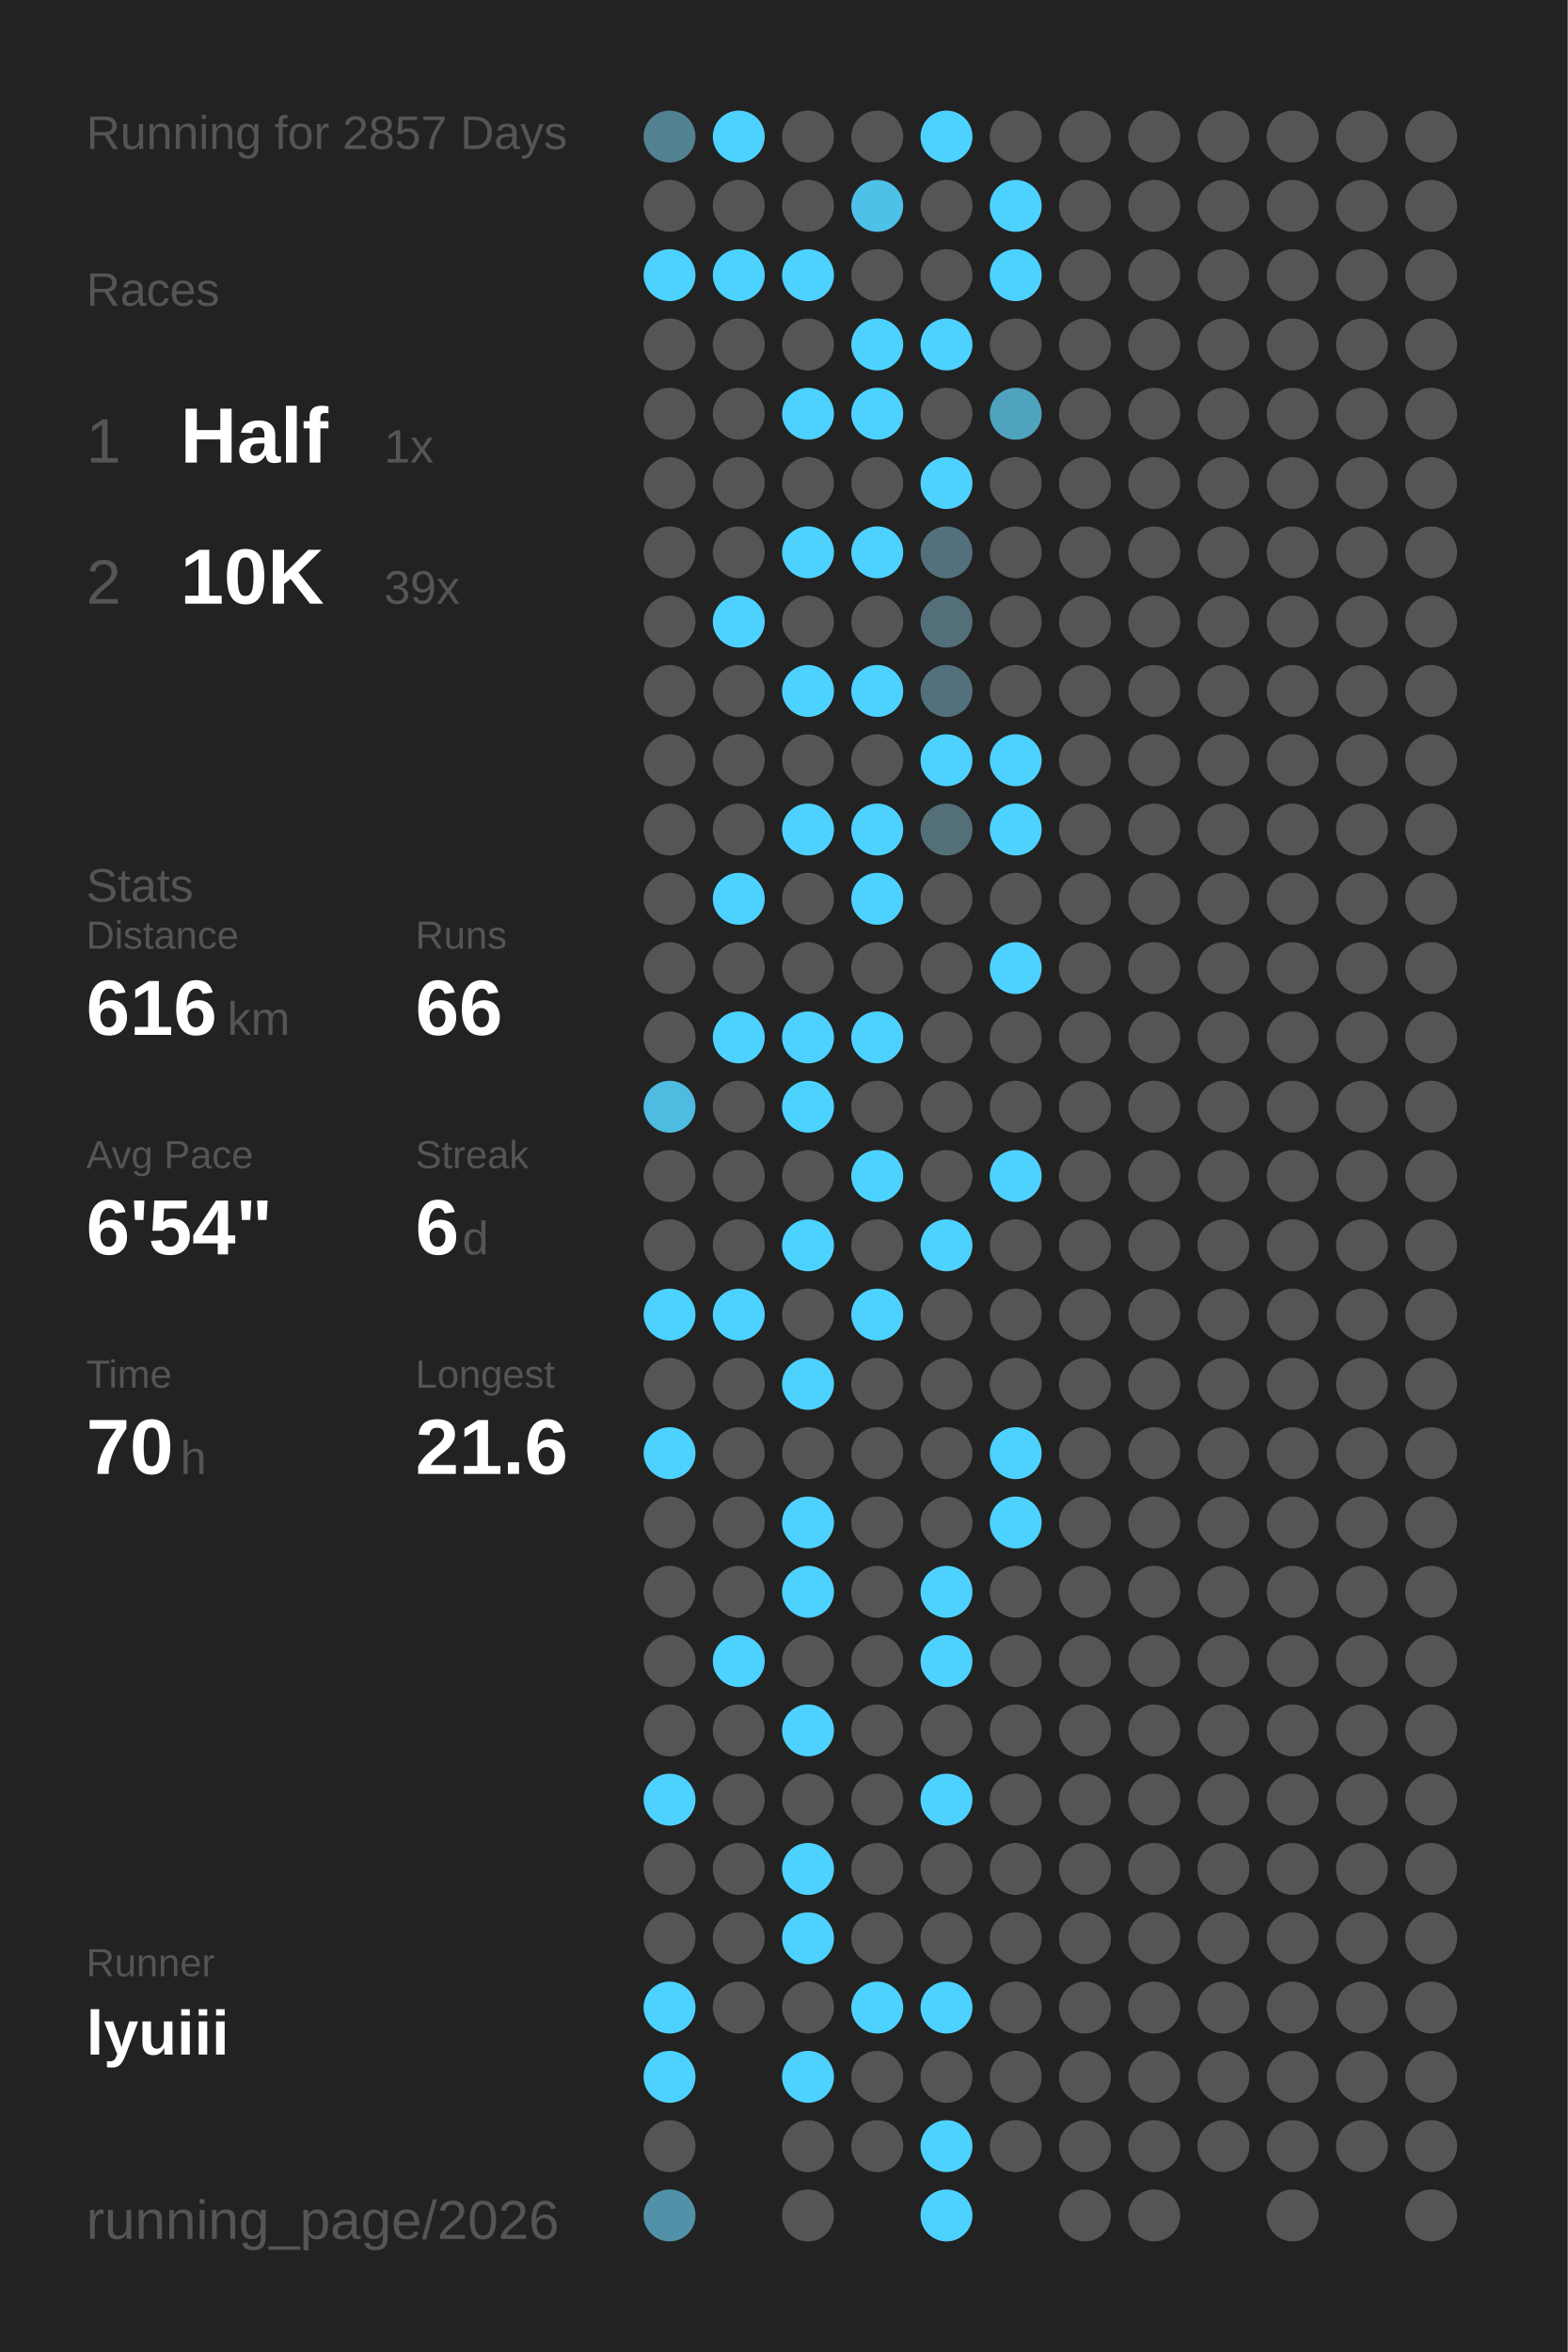
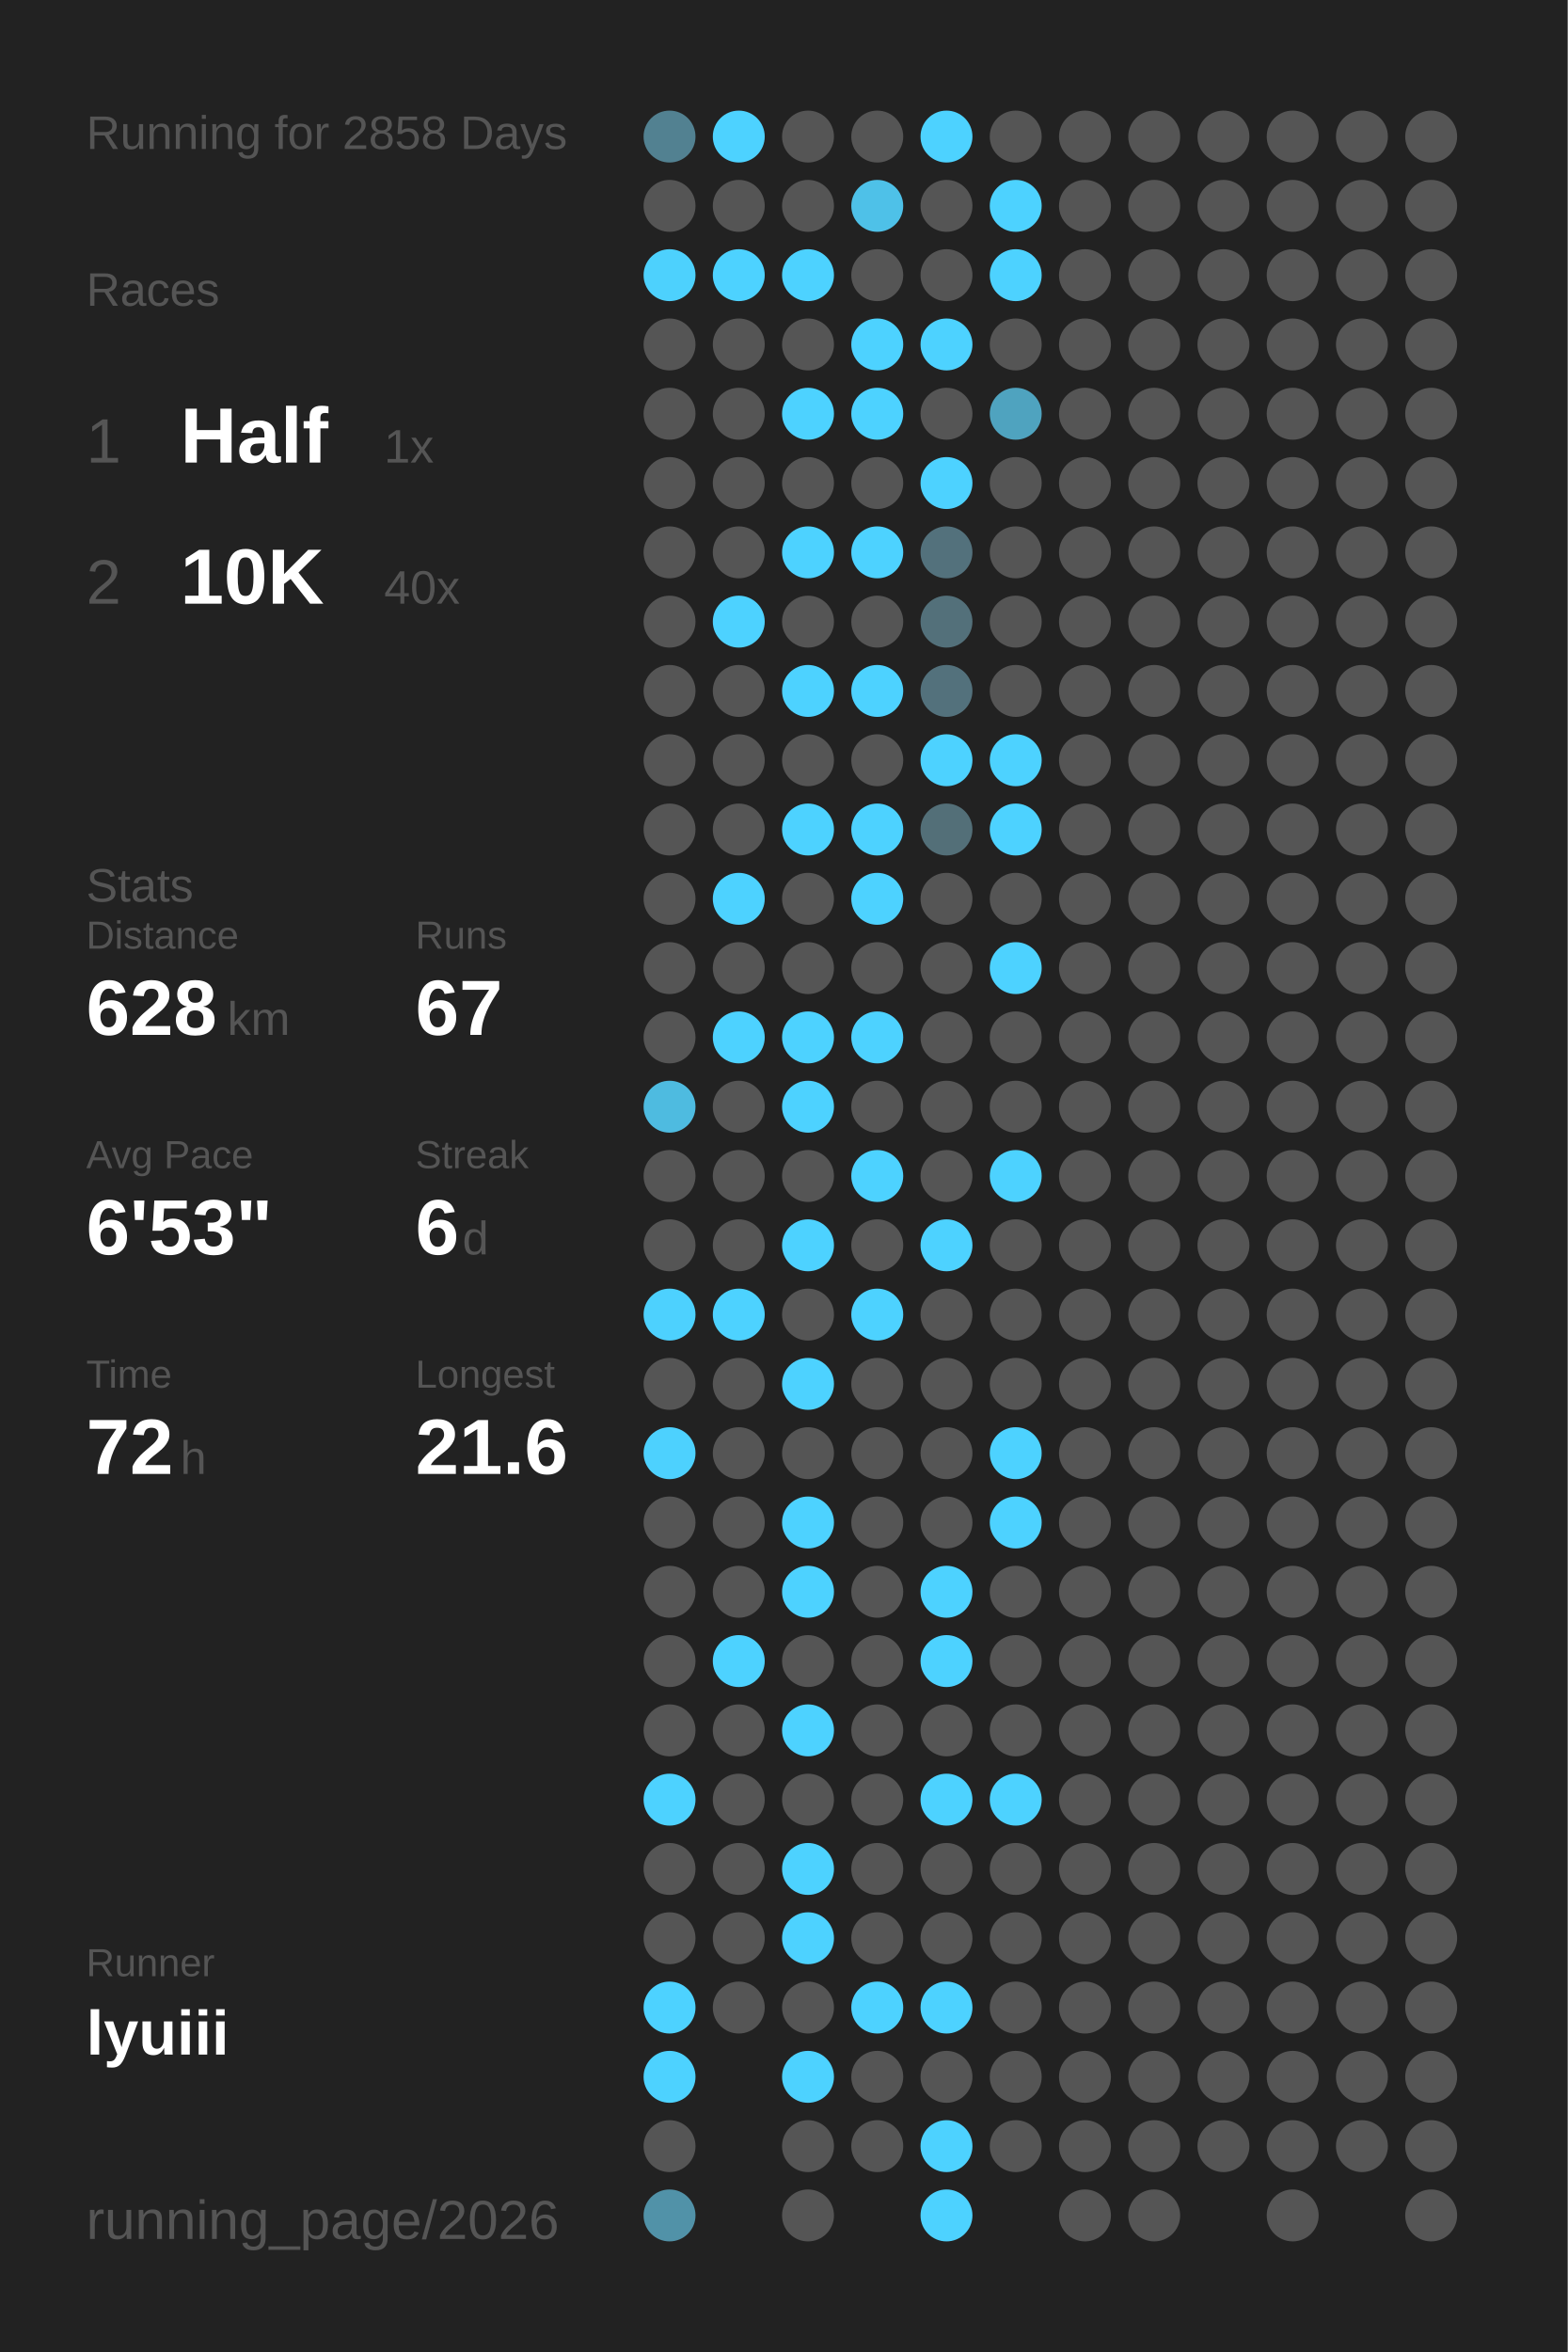
<svg xmlns="http://www.w3.org/2000/svg" baseProfile="full" height="300mm" version="1.1" viewBox="0,0,200,300" width="200mm">
  <defs />
  <rect fill="#222222" height="300" width="200" x="0" y="0" />
-   <text fill="#555555" style="font-size:6px; font-family:Arial;" x="11" y="19">Running for 2857 Days</text>
+   <text fill="#555555" style="font-size:6px; font-family:Arial;" x="11" y="19">Running for 2858 Days</text>
  <text fill="#555555" style="font-size:6px; font-family:Arial;" x="11" y="39">Races</text>
  <text fill="#555555" style="font-size:8px; font-family:Arial;" x="11" y="59">1</text>
  <text fill="#FFFFFF" style="font-size:10px; font-family:Arial; font-weight:bold;" x="23" y="59">Half</text>
  <text fill="#555555" style="font-size:6px; font-family:Arial;" x="49" y="59">1x</text>
  <text fill="#555555" style="font-size:8px; font-family:Arial;" x="11" y="77">2</text>
  <text fill="#FFFFFF" style="font-size:10px; font-family:Arial; font-weight:bold;" x="23" y="77">10K</text>
-   <text fill="#555555" style="font-size:6px; font-family:Arial;" x="49" y="77">39x</text>
+   <text fill="#555555" style="font-size:6px; font-family:Arial;" x="49" y="77">40x</text>
  <text fill="#555555" style="font-size:6px; font-family:Arial;" x="11" y="115">Stats</text>
  <text fill="#555555" style="font-size:5px; font-family:Arial;" x="11" y="121">Distance</text>
-   <text fill="#FFFFFF" style="font-size:10px; font-family:Arial; font-weight:bold;" x="11" y="132">616</text>
+   <text fill="#FFFFFF" style="font-size:10px; font-family:Arial; font-weight:bold;" x="11" y="132">628</text>
  <text fill="#555555" style="font-size:6px; font-family:Arial;" x="29" y="132">km</text>
  <text fill="#555555" style="font-size:5px; font-family:Arial;" x="53" y="121">Runs</text>
-   <text fill="#FFFFFF" style="font-size:10px; font-family:Arial; font-weight:bold;" x="53" y="132">66</text>
+   <text fill="#FFFFFF" style="font-size:10px; font-family:Arial; font-weight:bold;" x="53" y="132">67</text>
  <text fill="#555555" style="font-size:5px; font-family:Arial;" x="11" y="149">Avg Pace</text>
-   <text fill="#FFFFFF" style="font-size:10px; font-family:Arial; font-weight:bold;" x="11" y="160">6'54"</text>
+   <text fill="#FFFFFF" style="font-size:10px; font-family:Arial; font-weight:bold;" x="11" y="160">6'53"</text>
  <text fill="#555555" style="font-size:5px; font-family:Arial;" x="53" y="149">Streak</text>
  <text fill="#FFFFFF" style="font-size:10px; font-family:Arial; font-weight:bold;" x="53" y="160">6</text>
  <text fill="#555555" style="font-size:6px; font-family:Arial;" x="59" y="160">d</text>
  <text fill="#555555" style="font-size:5px; font-family:Arial;" x="11" y="177">Time</text>
-   <text fill="#FFFFFF" style="font-size:10px; font-family:Arial; font-weight:bold;" x="11" y="188">70</text>
+   <text fill="#FFFFFF" style="font-size:10px; font-family:Arial; font-weight:bold;" x="11" y="188">72</text>
  <text fill="#555555" style="font-size:6px; font-family:Arial;" x="23" y="188">h</text>
  <text fill="#555555" style="font-size:5px; font-family:Arial;" x="53" y="177">Longest</text>
  <text fill="#FFFFFF" style="font-size:10px; font-family:Arial; font-weight:bold;" x="53" y="188">21.6</text>
  <text fill="#555555" style="font-size:5px; font-family:Arial;" x="11" y="252.065">Runner</text>
  <text fill="#FFFFFF" style="font-size:8px; font-family:Arial; font-weight:bold;" x="11" y="262.065">lyuiii</text>
  <text fill="#555555" style="font-size:7px; font-family:Arial;" x="11" y="285.581">running_page/2026</text>
  <circle cx="85.417" cy="17.419" fill="#528191" r="3.312" />
  <circle cx="85.417" cy="26.258" fill="#555555" r="3.312" />
  <circle cx="85.417" cy="35.097" fill="#4dd1fd" r="3.312" />
  <circle cx="85.417" cy="43.935" fill="#555555" r="3.312" />
  <circle cx="85.417" cy="52.774" fill="#555555" r="3.312" />
  <circle cx="85.417" cy="61.613" fill="#555555" r="3.312" />
  <circle cx="85.417" cy="70.452" fill="#555555" r="3.312" />
  <circle cx="85.417" cy="79.29" fill="#555555" r="3.312" />
  <circle cx="85.417" cy="88.129" fill="#555555" r="3.312" />
  <circle cx="85.417" cy="96.968" fill="#555555" r="3.312" />
  <circle cx="85.417" cy="105.806" fill="#555555" r="3.312" />
  <circle cx="85.417" cy="114.645" fill="#555555" r="3.312" />
  <circle cx="85.417" cy="123.484" fill="#555555" r="3.312" />
  <circle cx="85.417" cy="132.323" fill="#555555" r="3.312" />
  <circle cx="85.417" cy="141.161" fill="#4ebbe0" r="3.312" />
  <circle cx="85.417" cy="150" fill="#555555" r="3.312" />
  <circle cx="85.417" cy="158.839" fill="#555555" r="3.312" />
  <circle cx="85.417" cy="167.677" fill="#4dd1fe" r="3.312" />
  <circle cx="85.417" cy="176.516" fill="#555555" r="3.312" />
  <circle cx="85.417" cy="185.355" fill="#4dd1fe" r="3.312" />
  <circle cx="85.417" cy="194.194" fill="#555555" r="3.312" />
  <circle cx="85.417" cy="203.032" fill="#555555" r="3.312" />
  <circle cx="85.417" cy="211.871" fill="#555555" r="3.312" />
  <circle cx="85.417" cy="220.71" fill="#555555" r="3.312" />
  <circle cx="85.417" cy="229.548" fill="#4DD2FF" r="3.312" />
  <circle cx="85.417" cy="238.387" fill="#555555" r="3.312" />
  <circle cx="85.417" cy="247.226" fill="#555555" r="3.312" />
  <circle cx="85.417" cy="256.065" fill="#4DD2FF" r="3.312" />
  <circle cx="85.417" cy="264.903" fill="#4DD2FF" r="3.312" />
  <circle cx="85.417" cy="273.742" fill="#555555" r="3.312" />
  <circle cx="85.417" cy="282.581" fill="#5192a8" r="3.312" />
  <circle cx="94.25" cy="17.419" fill="#4DD2FF" r="3.312" />
  <circle cx="94.25" cy="26.258" fill="#555555" r="3.312" />
  <circle cx="94.25" cy="35.097" fill="#4DD2FF" r="3.312" />
  <circle cx="94.25" cy="43.935" fill="#555555" r="3.312" />
  <circle cx="94.25" cy="52.774" fill="#555555" r="3.312" />
  <circle cx="94.25" cy="61.613" fill="#555555" r="3.312" />
  <circle cx="94.25" cy="70.452" fill="#555555" r="3.312" />
  <circle cx="94.25" cy="79.29" fill="#4DD2FF" r="3.312" />
  <circle cx="94.25" cy="88.129" fill="#555555" r="3.312" />
  <circle cx="94.25" cy="96.968" fill="#555555" r="3.312" />
  <circle cx="94.25" cy="105.806" fill="#555555" r="3.312" />
  <circle cx="94.25" cy="114.645" fill="#4DD2FF" r="3.312" />
  <circle cx="94.25" cy="123.484" fill="#555555" r="3.312" />
  <circle cx="94.25" cy="132.323" fill="#4DD2FF" r="3.312" />
  <circle cx="94.25" cy="141.161" fill="#555555" r="3.312" />
  <circle cx="94.25" cy="150" fill="#555555" r="3.312" />
  <circle cx="94.25" cy="158.839" fill="#555555" r="3.312" />
  <circle cx="94.25" cy="167.677" fill="#4DD2FF" r="3.312" />
  <circle cx="94.25" cy="176.516" fill="#555555" r="3.312" />
  <circle cx="94.25" cy="185.355" fill="#555555" r="3.312" />
  <circle cx="94.25" cy="194.194" fill="#555555" r="3.312" />
  <circle cx="94.25" cy="203.032" fill="#555555" r="3.312" />
  <circle cx="94.25" cy="211.871" fill="#4DD2FF" r="3.312" />
  <circle cx="94.25" cy="220.71" fill="#555555" r="3.312" />
  <circle cx="94.25" cy="229.548" fill="#555555" r="3.312" />
  <circle cx="94.25" cy="238.387" fill="#555555" r="3.312" />
  <circle cx="94.25" cy="247.226" fill="#555555" r="3.312" />
  <circle cx="94.25" cy="256.065" fill="#555555" r="3.312" />
  <circle cx="103.083" cy="17.419" fill="#555555" r="3.312" />
  <circle cx="103.083" cy="26.258" fill="#555555" r="3.312" />
  <circle cx="103.083" cy="35.097" fill="#4DD2FF" r="3.312" />
  <circle cx="103.083" cy="43.935" fill="#555555" r="3.312" />
  <circle cx="103.083" cy="52.774" fill="#4DD2FF" r="3.312" />
  <circle cx="103.083" cy="61.613" fill="#555555" r="3.312" />
  <circle cx="103.083" cy="70.452" fill="#4DD2FF" r="3.312" />
  <circle cx="103.083" cy="79.29" fill="#555555" r="3.312" />
  <circle cx="103.083" cy="88.129" fill="#4DD2FF" r="3.312" />
  <circle cx="103.083" cy="96.968" fill="#555555" r="3.312" />
  <circle cx="103.083" cy="105.806" fill="#4DD2FF" r="3.312" />
  <circle cx="103.083" cy="114.645" fill="#555555" r="3.312" />
  <circle cx="103.083" cy="123.484" fill="#555555" r="3.312" />
  <circle cx="103.083" cy="132.323" fill="#4DD2FF" r="3.312" />
  <circle cx="103.083" cy="141.161" fill="#4DD2FF" r="3.312" />
  <circle cx="103.083" cy="150" fill="#555555" r="3.312" />
  <circle cx="103.083" cy="158.839" fill="#4DD2FF" r="3.312" />
  <circle cx="103.083" cy="167.677" fill="#555555" r="3.312" />
  <circle cx="103.083" cy="176.516" fill="#4DD2FF" r="3.312" />
  <circle cx="103.083" cy="185.355" fill="#555555" r="3.312" />
  <circle cx="103.083" cy="194.194" fill="#4DD2FF" r="3.312" />
  <circle cx="103.083" cy="203.032" fill="#4DD2FF" r="3.312" />
  <circle cx="103.083" cy="211.871" fill="#555555" r="3.312" />
  <circle cx="103.083" cy="220.71" fill="#4DD2FF" r="3.312" />
  <circle cx="103.083" cy="229.548" fill="#555555" r="3.312" />
  <circle cx="103.083" cy="238.387" fill="#4DD2FF" r="3.312" />
  <circle cx="103.083" cy="247.226" fill="#4DD2FF" r="3.312" />
  <circle cx="103.083" cy="256.065" fill="#555555" r="3.312" />
  <circle cx="103.083" cy="264.903" fill="#4DD2FF" r="3.312" />
  <circle cx="103.083" cy="273.742" fill="#555555" r="3.312" />
  <circle cx="103.083" cy="282.581" fill="#555555" r="3.312" />
  <circle cx="111.917" cy="17.419" fill="#555555" r="3.312" />
  <circle cx="111.917" cy="26.258" fill="#4ec1e8" r="3.312" />
  <circle cx="111.917" cy="35.097" fill="#555555" r="3.312" />
  <circle cx="111.917" cy="43.935" fill="#4DD2FF" r="3.312" />
  <circle cx="111.917" cy="52.774" fill="#4DD2FF" r="3.312" />
  <circle cx="111.917" cy="61.613" fill="#555555" r="3.312" />
  <circle cx="111.917" cy="70.452" fill="#4DD2FF" r="3.312" />
  <circle cx="111.917" cy="79.29" fill="#555555" r="3.312" />
  <circle cx="111.917" cy="88.129" fill="#4DD2FF" r="3.312" />
  <circle cx="111.917" cy="96.968" fill="#555555" r="3.312" />
  <circle cx="111.917" cy="105.806" fill="#4DD2FF" r="3.312" />
  <circle cx="111.917" cy="114.645" fill="#4DD2FF" r="3.312" />
  <circle cx="111.917" cy="123.484" fill="#555555" r="3.312" />
  <circle cx="111.917" cy="132.323" fill="#4DD2FF" r="3.312" />
  <circle cx="111.917" cy="141.161" fill="#555555" r="3.312" />
  <circle cx="111.917" cy="150" fill="#4DD2FF" r="3.312" />
  <circle cx="111.917" cy="158.839" fill="#555555" r="3.312" />
  <circle cx="111.917" cy="167.677" fill="#4DD2FF" r="3.312" />
  <circle cx="111.917" cy="176.516" fill="#555555" r="3.312" />
  <circle cx="111.917" cy="185.355" fill="#555555" r="3.312" />
  <circle cx="111.917" cy="194.194" fill="#555555" r="3.312" />
  <circle cx="111.917" cy="203.032" fill="#555555" r="3.312" />
  <circle cx="111.917" cy="211.871" fill="#555555" r="3.312" />
  <circle cx="111.917" cy="220.71" fill="#555555" r="3.312" />
  <circle cx="111.917" cy="229.548" fill="#555555" r="3.312" />
  <circle cx="111.917" cy="238.387" fill="#555555" r="3.312" />
  <circle cx="111.917" cy="247.226" fill="#555555" r="3.312" />
  <circle cx="111.917" cy="256.065" fill="#4DD2FF" r="3.312" />
  <circle cx="111.917" cy="264.903" fill="#555555" r="3.312" />
  <circle cx="111.917" cy="273.742" fill="#555555" r="3.312" />
  <circle cx="120.75" cy="17.419" fill="#4DD2FF" r="3.312" />
  <circle cx="120.75" cy="26.258" fill="#555555" r="3.312" />
  <circle cx="120.75" cy="35.097" fill="#555555" r="3.312" />
  <circle cx="120.75" cy="43.935" fill="#4DD2FF" r="3.312" />
  <circle cx="120.75" cy="52.774" fill="#555555" r="3.312" />
  <circle cx="120.75" cy="61.613" fill="#4DD2FF" r="3.312" />
  <circle cx="120.75" cy="70.452" fill="#53717c" r="3.312" />
  <circle cx="120.75" cy="79.29" fill="#53707a" r="3.312" />
  <circle cx="120.75" cy="88.129" fill="#53717c" r="3.312" />
  <circle cx="120.75" cy="96.968" fill="#4DD2FF" r="3.312" />
  <circle cx="120.75" cy="105.806" fill="#536f78" r="3.312" />
  <circle cx="120.75" cy="114.645" fill="#555555" r="3.312" />
  <circle cx="120.75" cy="123.484" fill="#555555" r="3.312" />
  <circle cx="120.75" cy="132.323" fill="#555555" r="3.312" />
  <circle cx="120.75" cy="141.161" fill="#555555" r="3.312" />
  <circle cx="120.75" cy="150" fill="#555555" r="3.312" />
  <circle cx="120.75" cy="158.839" fill="#4DD2FF" r="3.312" />
  <circle cx="120.75" cy="167.677" fill="#555555" r="3.312" />
  <circle cx="120.75" cy="176.516" fill="#555555" r="3.312" />
  <circle cx="120.75" cy="185.355" fill="#555555" r="3.312" />
  <circle cx="120.75" cy="194.194" fill="#555555" r="3.312" />
  <circle cx="120.75" cy="203.032" fill="#4DD2FF" r="3.312" />
  <circle cx="120.75" cy="211.871" fill="#4DD2FF" r="3.312" />
  <circle cx="120.75" cy="220.71" fill="#555555" r="3.312" />
  <circle cx="120.75" cy="229.548" fill="#4DD2FF" r="3.312" />
  <circle cx="120.75" cy="238.387" fill="#555555" r="3.312" />
  <circle cx="120.75" cy="247.226" fill="#555555" r="3.312" />
  <circle cx="120.75" cy="256.065" fill="#4DD2FF" r="3.312" />
  <circle cx="120.75" cy="264.903" fill="#555555" r="3.312" />
  <circle cx="120.75" cy="273.742" fill="#4DD2FF" r="3.312" />
  <circle cx="120.75" cy="282.581" fill="#4DD2FF" r="3.312" />
  <circle cx="129.583" cy="17.419" fill="#555555" r="3.312" />
  <circle cx="129.583" cy="26.258" fill="#4DD2FF" r="3.312" />
  <circle cx="129.583" cy="35.097" fill="#4DD2FF" r="3.312" />
  <circle cx="129.583" cy="43.935" fill="#555555" r="3.312" />
  <circle cx="129.583" cy="52.774" fill="#4fa3bf" r="3.312" />
  <circle cx="129.583" cy="61.613" fill="#555555" r="3.312" />
  <circle cx="129.583" cy="70.452" fill="#555555" r="3.312" />
  <circle cx="129.583" cy="79.29" fill="#555555" r="3.312" />
  <circle cx="129.583" cy="88.129" fill="#555555" r="3.312" />
  <circle cx="129.583" cy="96.968" fill="#4DD2FF" r="3.312" />
  <circle cx="129.583" cy="105.806" fill="#4DD2FF" r="3.312" />
  <circle cx="129.583" cy="114.645" fill="#555555" r="3.312" />
  <circle cx="129.583" cy="123.484" fill="#4DD2FF" r="3.312" />
  <circle cx="129.583" cy="132.323" fill="#555555" r="3.312" />
  <circle cx="129.583" cy="141.161" fill="#555555" r="3.312" />
  <circle cx="129.583" cy="150" fill="#4DD2FF" r="3.312" />
  <circle cx="129.583" cy="158.839" fill="#555555" r="3.312" />
  <circle cx="129.583" cy="167.677" fill="#555555" r="3.312" />
  <circle cx="129.583" cy="176.516" fill="#555555" r="3.312" />
  <circle cx="129.583" cy="185.355" fill="#4DD2FF" r="3.312" />
  <circle cx="129.583" cy="194.194" fill="#4DD2FF" r="3.312" />
  <circle cx="129.583" cy="203.032" fill="#555555" r="3.312" />
  <circle cx="129.583" cy="211.871" fill="#555555" r="3.312" />
  <circle cx="129.583" cy="220.71" fill="#555555" r="3.312" />
-   <circle cx="129.583" cy="229.548" fill="#555555" r="3.312" />
+   <circle cx="129.583" cy="229.548" fill="#4DD2FF" r="3.312" />
  <circle cx="129.583" cy="238.387" fill="#555555" r="3.312" />
  <circle cx="129.583" cy="247.226" fill="#555555" r="3.312" />
  <circle cx="129.583" cy="256.065" fill="#555555" r="3.312" />
  <circle cx="129.583" cy="264.903" fill="#555555" r="3.312" />
  <circle cx="129.583" cy="273.742" fill="#555555" r="3.312" />
  <circle cx="138.417" cy="17.419" fill="#555555" r="3.312" />
  <circle cx="138.417" cy="26.258" fill="#555555" r="3.312" />
  <circle cx="138.417" cy="35.097" fill="#555555" r="3.312" />
  <circle cx="138.417" cy="43.935" fill="#555555" r="3.312" />
  <circle cx="138.417" cy="52.774" fill="#555555" r="3.312" />
  <circle cx="138.417" cy="61.613" fill="#555555" r="3.312" />
  <circle cx="138.417" cy="70.452" fill="#555555" r="3.312" />
  <circle cx="138.417" cy="79.29" fill="#555555" r="3.312" />
  <circle cx="138.417" cy="88.129" fill="#555555" r="3.312" />
  <circle cx="138.417" cy="96.968" fill="#555555" r="3.312" />
  <circle cx="138.417" cy="105.806" fill="#555555" r="3.312" />
  <circle cx="138.417" cy="114.645" fill="#555555" r="3.312" />
  <circle cx="138.417" cy="123.484" fill="#555555" r="3.312" />
  <circle cx="138.417" cy="132.323" fill="#555555" r="3.312" />
  <circle cx="138.417" cy="141.161" fill="#555555" r="3.312" />
  <circle cx="138.417" cy="150" fill="#555555" r="3.312" />
  <circle cx="138.417" cy="158.839" fill="#555555" r="3.312" />
  <circle cx="138.417" cy="167.677" fill="#555555" r="3.312" />
  <circle cx="138.417" cy="176.516" fill="#555555" r="3.312" />
  <circle cx="138.417" cy="185.355" fill="#555555" r="3.312" />
  <circle cx="138.417" cy="194.194" fill="#555555" r="3.312" />
  <circle cx="138.417" cy="203.032" fill="#555555" r="3.312" />
  <circle cx="138.417" cy="211.871" fill="#555555" r="3.312" />
  <circle cx="138.417" cy="220.71" fill="#555555" r="3.312" />
  <circle cx="138.417" cy="229.548" fill="#555555" r="3.312" />
  <circle cx="138.417" cy="238.387" fill="#555555" r="3.312" />
  <circle cx="138.417" cy="247.226" fill="#555555" r="3.312" />
  <circle cx="138.417" cy="256.065" fill="#555555" r="3.312" />
  <circle cx="138.417" cy="264.903" fill="#555555" r="3.312" />
  <circle cx="138.417" cy="273.742" fill="#555555" r="3.312" />
  <circle cx="138.417" cy="282.581" fill="#555555" r="3.312" />
  <circle cx="147.25" cy="17.419" fill="#555555" r="3.312" />
  <circle cx="147.25" cy="26.258" fill="#555555" r="3.312" />
  <circle cx="147.25" cy="35.097" fill="#555555" r="3.312" />
  <circle cx="147.25" cy="43.935" fill="#555555" r="3.312" />
  <circle cx="147.25" cy="52.774" fill="#555555" r="3.312" />
  <circle cx="147.25" cy="61.613" fill="#555555" r="3.312" />
  <circle cx="147.25" cy="70.452" fill="#555555" r="3.312" />
  <circle cx="147.25" cy="79.29" fill="#555555" r="3.312" />
  <circle cx="147.25" cy="88.129" fill="#555555" r="3.312" />
  <circle cx="147.25" cy="96.968" fill="#555555" r="3.312" />
  <circle cx="147.25" cy="105.806" fill="#555555" r="3.312" />
  <circle cx="147.25" cy="114.645" fill="#555555" r="3.312" />
  <circle cx="147.25" cy="123.484" fill="#555555" r="3.312" />
  <circle cx="147.25" cy="132.323" fill="#555555" r="3.312" />
  <circle cx="147.25" cy="141.161" fill="#555555" r="3.312" />
  <circle cx="147.25" cy="150" fill="#555555" r="3.312" />
  <circle cx="147.25" cy="158.839" fill="#555555" r="3.312" />
  <circle cx="147.25" cy="167.677" fill="#555555" r="3.312" />
  <circle cx="147.25" cy="176.516" fill="#555555" r="3.312" />
  <circle cx="147.25" cy="185.355" fill="#555555" r="3.312" />
  <circle cx="147.25" cy="194.194" fill="#555555" r="3.312" />
  <circle cx="147.25" cy="203.032" fill="#555555" r="3.312" />
  <circle cx="147.25" cy="211.871" fill="#555555" r="3.312" />
  <circle cx="147.25" cy="220.71" fill="#555555" r="3.312" />
  <circle cx="147.25" cy="229.548" fill="#555555" r="3.312" />
  <circle cx="147.25" cy="238.387" fill="#555555" r="3.312" />
  <circle cx="147.25" cy="247.226" fill="#555555" r="3.312" />
  <circle cx="147.25" cy="256.065" fill="#555555" r="3.312" />
  <circle cx="147.25" cy="264.903" fill="#555555" r="3.312" />
  <circle cx="147.25" cy="273.742" fill="#555555" r="3.312" />
  <circle cx="147.25" cy="282.581" fill="#555555" r="3.312" />
  <circle cx="156.083" cy="17.419" fill="#555555" r="3.312" />
  <circle cx="156.083" cy="26.258" fill="#555555" r="3.312" />
  <circle cx="156.083" cy="35.097" fill="#555555" r="3.312" />
  <circle cx="156.083" cy="43.935" fill="#555555" r="3.312" />
  <circle cx="156.083" cy="52.774" fill="#555555" r="3.312" />
  <circle cx="156.083" cy="61.613" fill="#555555" r="3.312" />
  <circle cx="156.083" cy="70.452" fill="#555555" r="3.312" />
  <circle cx="156.083" cy="79.29" fill="#555555" r="3.312" />
  <circle cx="156.083" cy="88.129" fill="#555555" r="3.312" />
  <circle cx="156.083" cy="96.968" fill="#555555" r="3.312" />
  <circle cx="156.083" cy="105.806" fill="#555555" r="3.312" />
  <circle cx="156.083" cy="114.645" fill="#555555" r="3.312" />
  <circle cx="156.083" cy="123.484" fill="#555555" r="3.312" />
  <circle cx="156.083" cy="132.323" fill="#555555" r="3.312" />
  <circle cx="156.083" cy="141.161" fill="#555555" r="3.312" />
  <circle cx="156.083" cy="150" fill="#555555" r="3.312" />
  <circle cx="156.083" cy="158.839" fill="#555555" r="3.312" />
  <circle cx="156.083" cy="167.677" fill="#555555" r="3.312" />
  <circle cx="156.083" cy="176.516" fill="#555555" r="3.312" />
  <circle cx="156.083" cy="185.355" fill="#555555" r="3.312" />
  <circle cx="156.083" cy="194.194" fill="#555555" r="3.312" />
  <circle cx="156.083" cy="203.032" fill="#555555" r="3.312" />
  <circle cx="156.083" cy="211.871" fill="#555555" r="3.312" />
  <circle cx="156.083" cy="220.71" fill="#555555" r="3.312" />
  <circle cx="156.083" cy="229.548" fill="#555555" r="3.312" />
  <circle cx="156.083" cy="238.387" fill="#555555" r="3.312" />
  <circle cx="156.083" cy="247.226" fill="#555555" r="3.312" />
  <circle cx="156.083" cy="256.065" fill="#555555" r="3.312" />
  <circle cx="156.083" cy="264.903" fill="#555555" r="3.312" />
  <circle cx="156.083" cy="273.742" fill="#555555" r="3.312" />
  <circle cx="164.917" cy="17.419" fill="#555555" r="3.312" />
  <circle cx="164.917" cy="26.258" fill="#555555" r="3.312" />
  <circle cx="164.917" cy="35.097" fill="#555555" r="3.312" />
  <circle cx="164.917" cy="43.935" fill="#555555" r="3.312" />
  <circle cx="164.917" cy="52.774" fill="#555555" r="3.312" />
  <circle cx="164.917" cy="61.613" fill="#555555" r="3.312" />
  <circle cx="164.917" cy="70.452" fill="#555555" r="3.312" />
  <circle cx="164.917" cy="79.29" fill="#555555" r="3.312" />
  <circle cx="164.917" cy="88.129" fill="#555555" r="3.312" />
  <circle cx="164.917" cy="96.968" fill="#555555" r="3.312" />
  <circle cx="164.917" cy="105.806" fill="#555555" r="3.312" />
  <circle cx="164.917" cy="114.645" fill="#555555" r="3.312" />
  <circle cx="164.917" cy="123.484" fill="#555555" r="3.312" />
  <circle cx="164.917" cy="132.323" fill="#555555" r="3.312" />
  <circle cx="164.917" cy="141.161" fill="#555555" r="3.312" />
  <circle cx="164.917" cy="150" fill="#555555" r="3.312" />
  <circle cx="164.917" cy="158.839" fill="#555555" r="3.312" />
  <circle cx="164.917" cy="167.677" fill="#555555" r="3.312" />
  <circle cx="164.917" cy="176.516" fill="#555555" r="3.312" />
  <circle cx="164.917" cy="185.355" fill="#555555" r="3.312" />
  <circle cx="164.917" cy="194.194" fill="#555555" r="3.312" />
  <circle cx="164.917" cy="203.032" fill="#555555" r="3.312" />
  <circle cx="164.917" cy="211.871" fill="#555555" r="3.312" />
  <circle cx="164.917" cy="220.71" fill="#555555" r="3.312" />
  <circle cx="164.917" cy="229.548" fill="#555555" r="3.312" />
  <circle cx="164.917" cy="238.387" fill="#555555" r="3.312" />
  <circle cx="164.917" cy="247.226" fill="#555555" r="3.312" />
  <circle cx="164.917" cy="256.065" fill="#555555" r="3.312" />
  <circle cx="164.917" cy="264.903" fill="#555555" r="3.312" />
  <circle cx="164.917" cy="273.742" fill="#555555" r="3.312" />
  <circle cx="164.917" cy="282.581" fill="#555555" r="3.312" />
  <circle cx="173.75" cy="17.419" fill="#555555" r="3.312" />
  <circle cx="173.75" cy="26.258" fill="#555555" r="3.312" />
  <circle cx="173.75" cy="35.097" fill="#555555" r="3.312" />
  <circle cx="173.75" cy="43.935" fill="#555555" r="3.312" />
  <circle cx="173.75" cy="52.774" fill="#555555" r="3.312" />
  <circle cx="173.75" cy="61.613" fill="#555555" r="3.312" />
  <circle cx="173.75" cy="70.452" fill="#555555" r="3.312" />
  <circle cx="173.75" cy="79.29" fill="#555555" r="3.312" />
  <circle cx="173.75" cy="88.129" fill="#555555" r="3.312" />
  <circle cx="173.75" cy="96.968" fill="#555555" r="3.312" />
  <circle cx="173.75" cy="105.806" fill="#555555" r="3.312" />
  <circle cx="173.75" cy="114.645" fill="#555555" r="3.312" />
  <circle cx="173.75" cy="123.484" fill="#555555" r="3.312" />
  <circle cx="173.75" cy="132.323" fill="#555555" r="3.312" />
  <circle cx="173.75" cy="141.161" fill="#555555" r="3.312" />
  <circle cx="173.75" cy="150" fill="#555555" r="3.312" />
  <circle cx="173.75" cy="158.839" fill="#555555" r="3.312" />
  <circle cx="173.75" cy="167.677" fill="#555555" r="3.312" />
  <circle cx="173.75" cy="176.516" fill="#555555" r="3.312" />
  <circle cx="173.75" cy="185.355" fill="#555555" r="3.312" />
  <circle cx="173.75" cy="194.194" fill="#555555" r="3.312" />
  <circle cx="173.75" cy="203.032" fill="#555555" r="3.312" />
  <circle cx="173.75" cy="211.871" fill="#555555" r="3.312" />
  <circle cx="173.75" cy="220.71" fill="#555555" r="3.312" />
  <circle cx="173.75" cy="229.548" fill="#555555" r="3.312" />
  <circle cx="173.75" cy="238.387" fill="#555555" r="3.312" />
  <circle cx="173.75" cy="247.226" fill="#555555" r="3.312" />
  <circle cx="173.75" cy="256.065" fill="#555555" r="3.312" />
  <circle cx="173.75" cy="264.903" fill="#555555" r="3.312" />
  <circle cx="173.75" cy="273.742" fill="#555555" r="3.312" />
  <circle cx="182.583" cy="17.419" fill="#555555" r="3.312" />
  <circle cx="182.583" cy="26.258" fill="#555555" r="3.312" />
  <circle cx="182.583" cy="35.097" fill="#555555" r="3.312" />
  <circle cx="182.583" cy="43.935" fill="#555555" r="3.312" />
  <circle cx="182.583" cy="52.774" fill="#555555" r="3.312" />
  <circle cx="182.583" cy="61.613" fill="#555555" r="3.312" />
  <circle cx="182.583" cy="70.452" fill="#555555" r="3.312" />
  <circle cx="182.583" cy="79.29" fill="#555555" r="3.312" />
  <circle cx="182.583" cy="88.129" fill="#555555" r="3.312" />
  <circle cx="182.583" cy="96.968" fill="#555555" r="3.312" />
  <circle cx="182.583" cy="105.806" fill="#555555" r="3.312" />
  <circle cx="182.583" cy="114.645" fill="#555555" r="3.312" />
  <circle cx="182.583" cy="123.484" fill="#555555" r="3.312" />
  <circle cx="182.583" cy="132.323" fill="#555555" r="3.312" />
  <circle cx="182.583" cy="141.161" fill="#555555" r="3.312" />
  <circle cx="182.583" cy="150" fill="#555555" r="3.312" />
  <circle cx="182.583" cy="158.839" fill="#555555" r="3.312" />
  <circle cx="182.583" cy="167.677" fill="#555555" r="3.312" />
  <circle cx="182.583" cy="176.516" fill="#555555" r="3.312" />
  <circle cx="182.583" cy="185.355" fill="#555555" r="3.312" />
  <circle cx="182.583" cy="194.194" fill="#555555" r="3.312" />
  <circle cx="182.583" cy="203.032" fill="#555555" r="3.312" />
  <circle cx="182.583" cy="211.871" fill="#555555" r="3.312" />
  <circle cx="182.583" cy="220.71" fill="#555555" r="3.312" />
  <circle cx="182.583" cy="229.548" fill="#555555" r="3.312" />
  <circle cx="182.583" cy="238.387" fill="#555555" r="3.312" />
  <circle cx="182.583" cy="247.226" fill="#555555" r="3.312" />
  <circle cx="182.583" cy="256.065" fill="#555555" r="3.312" />
  <circle cx="182.583" cy="264.903" fill="#555555" r="3.312" />
  <circle cx="182.583" cy="273.742" fill="#555555" r="3.312" />
  <circle cx="182.583" cy="282.581" fill="#555555" r="3.312" />
</svg>
